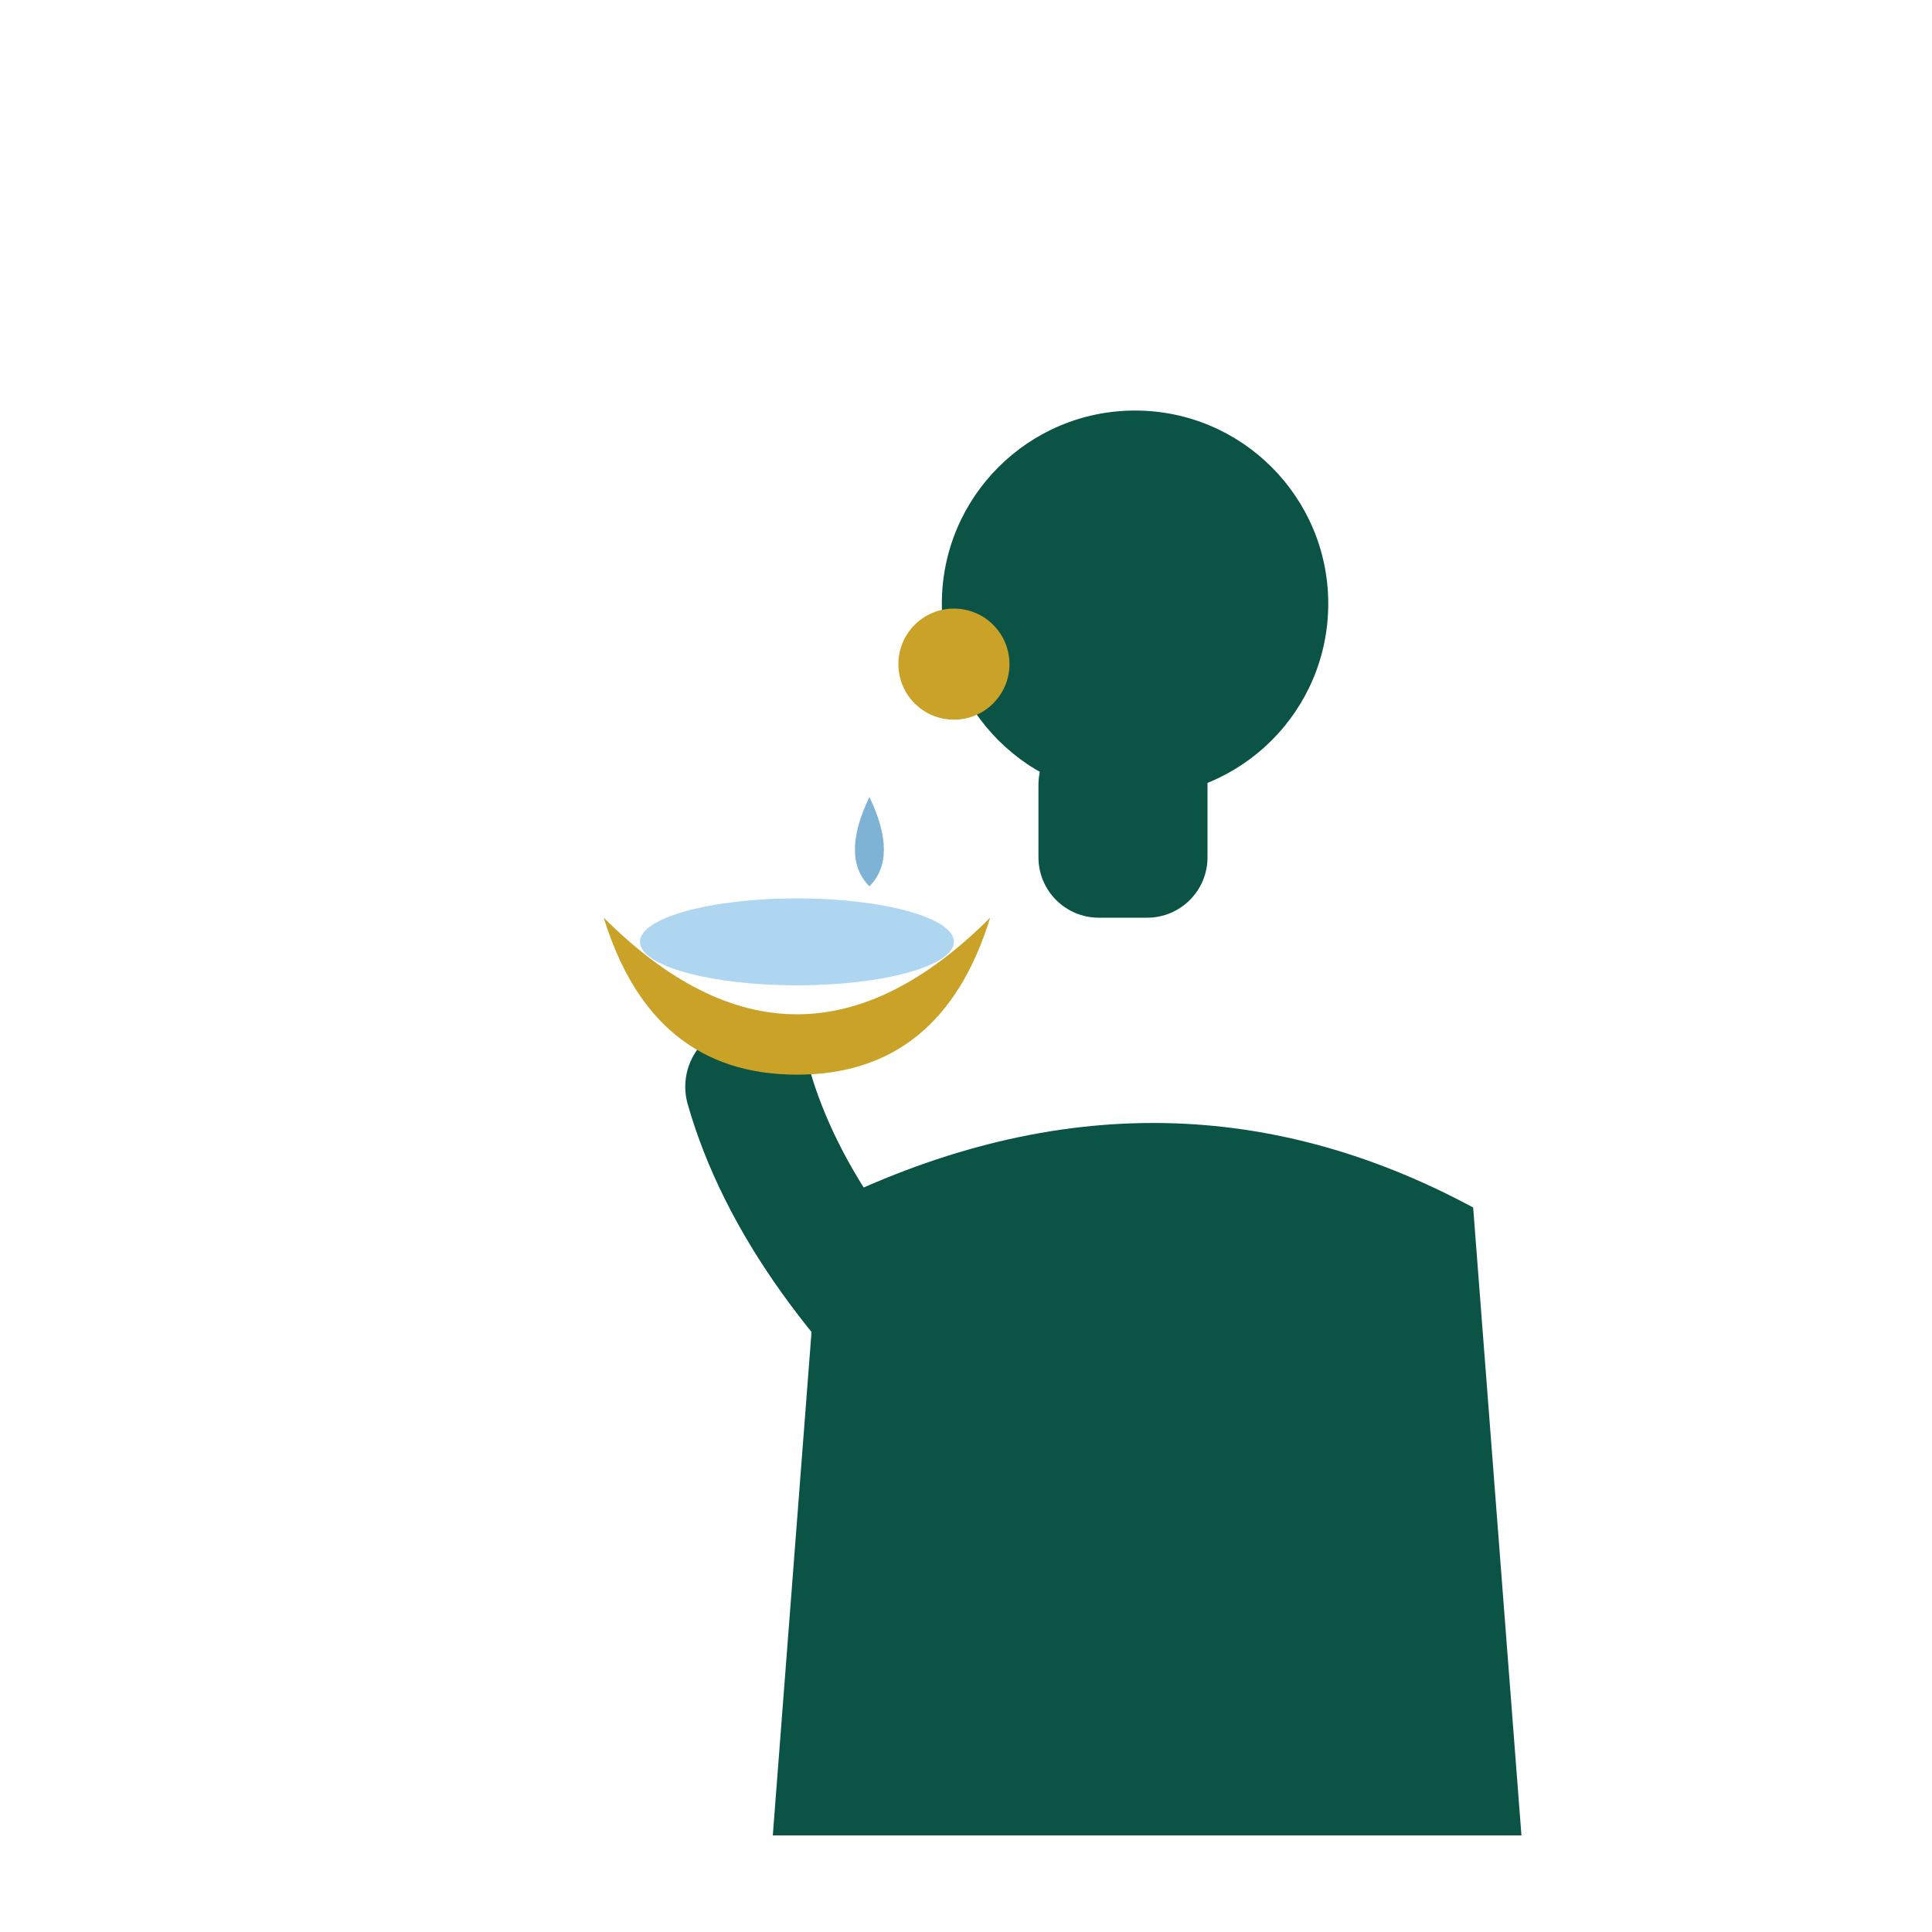
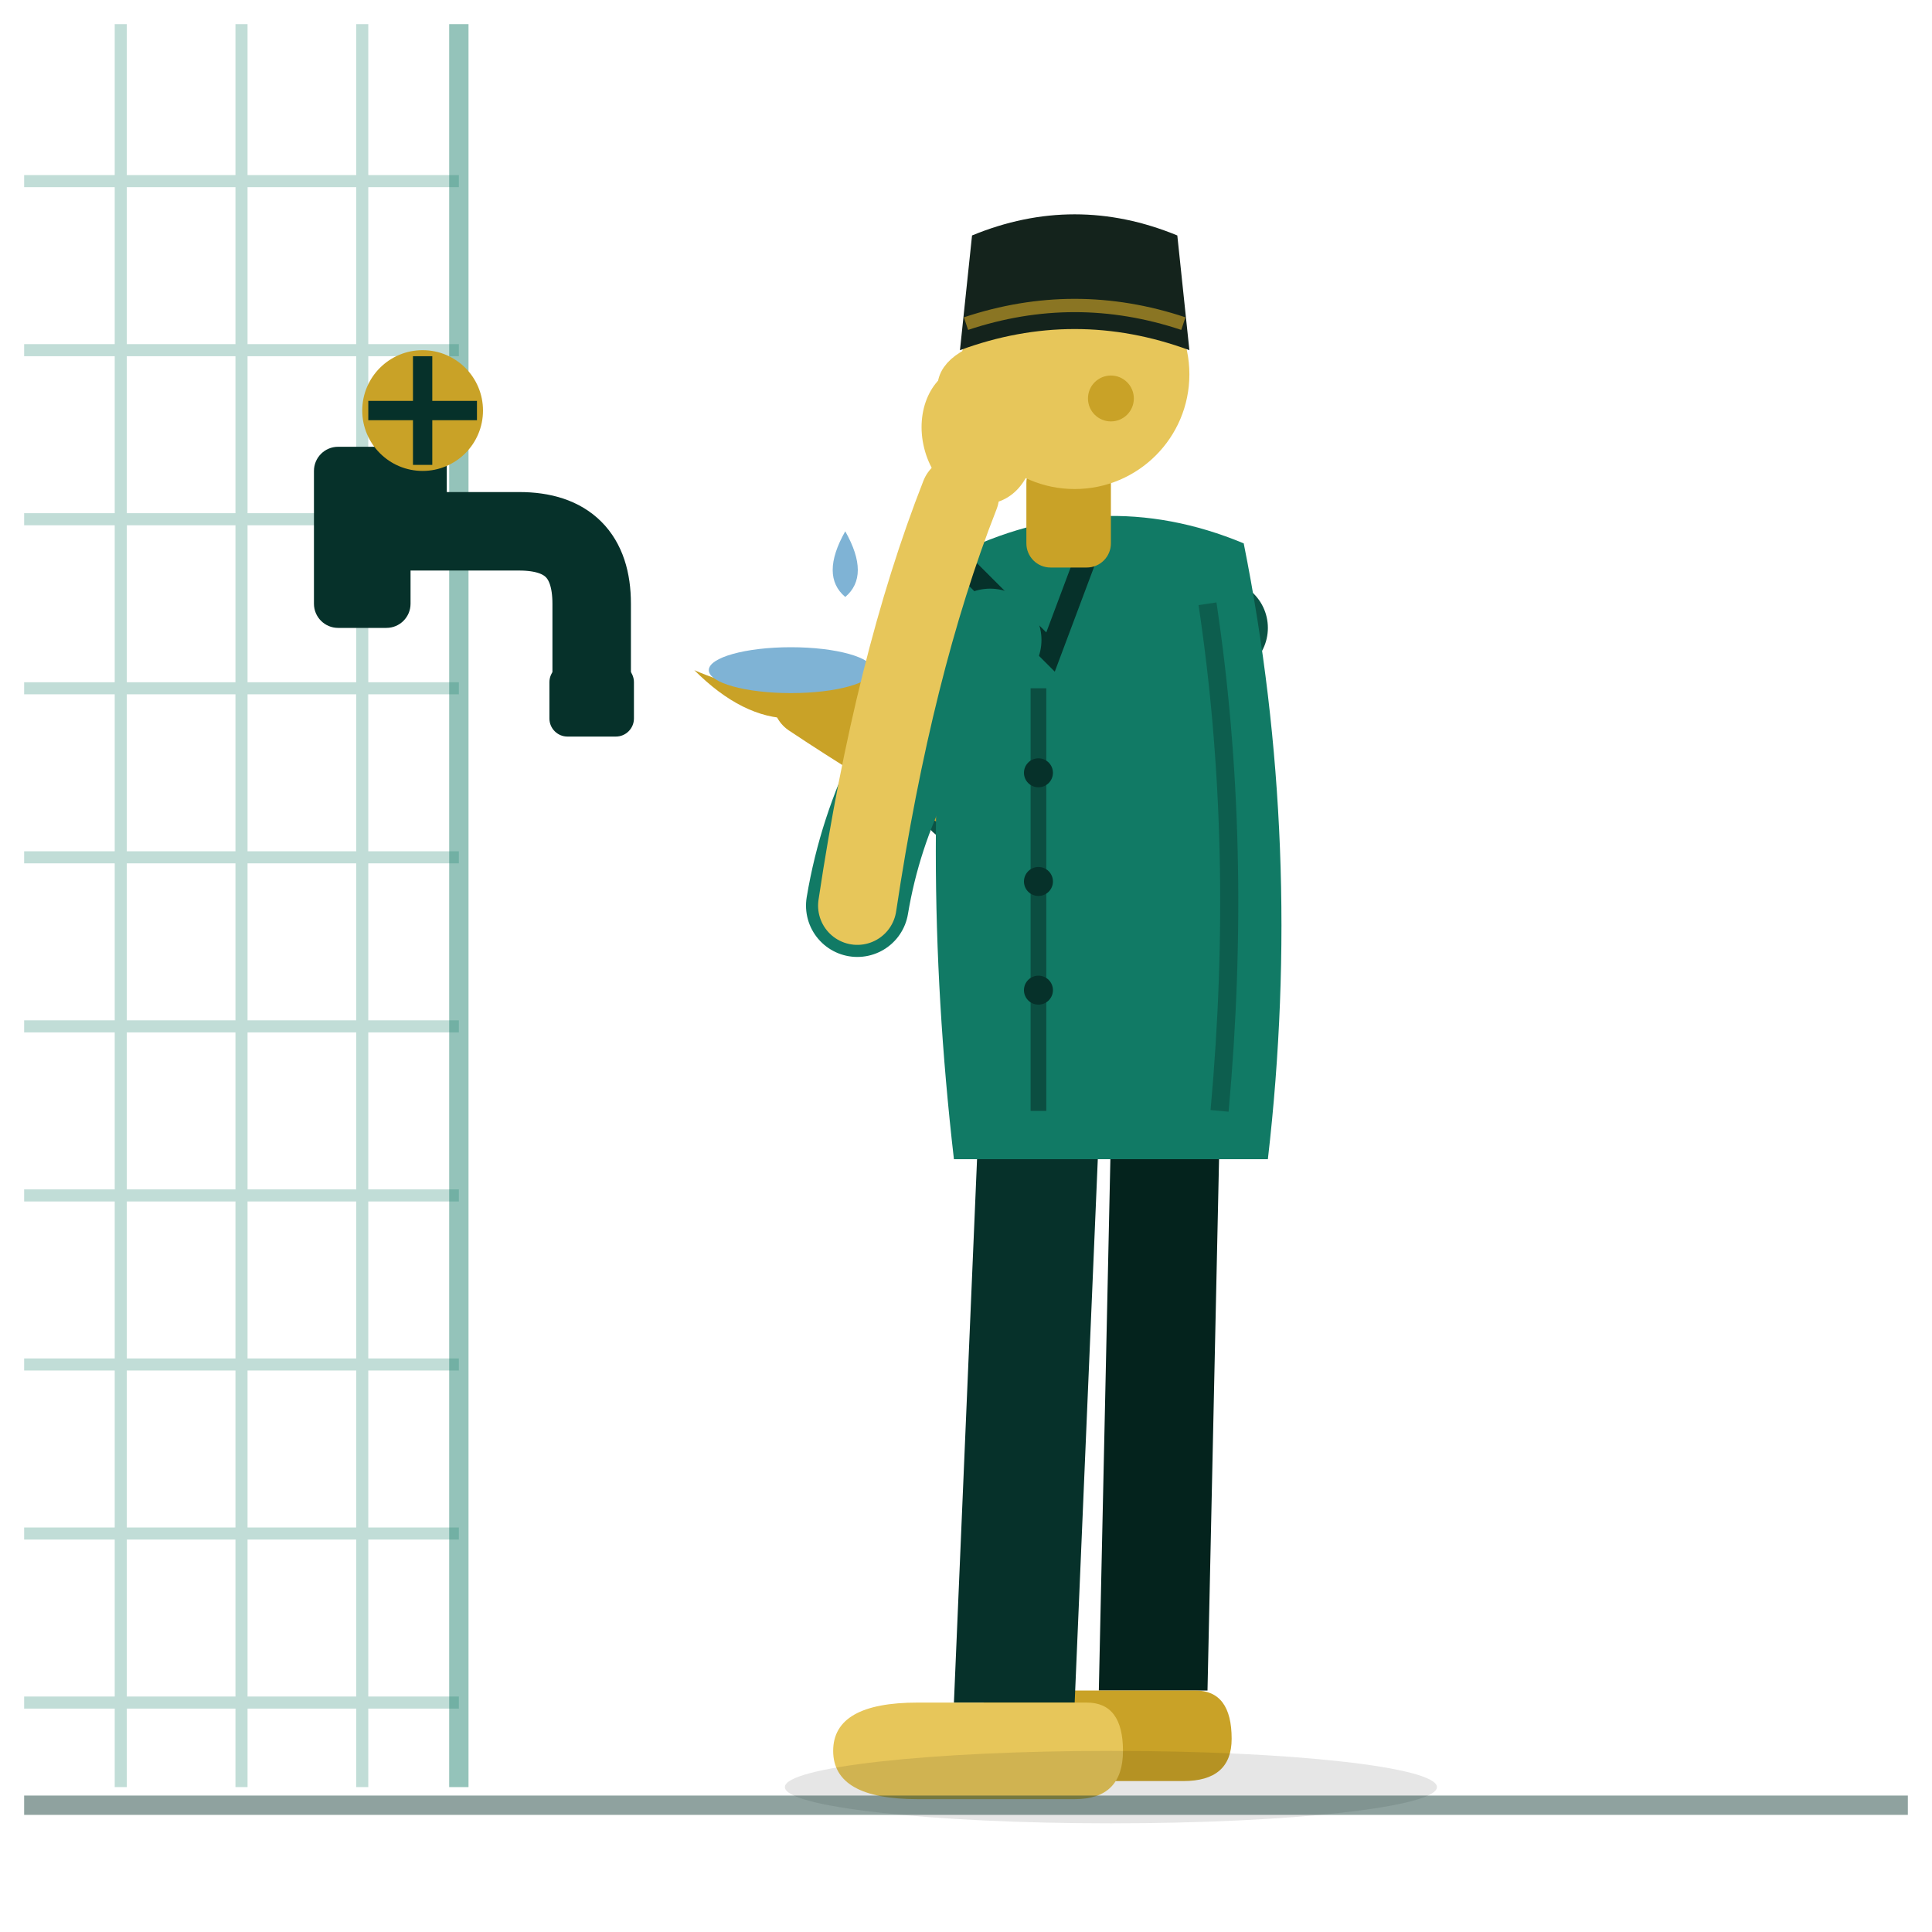
<svg xmlns="http://www.w3.org/2000/svg" viewBox="0 0 160 160">
-   <path d="M64 152 L68 100 Q96 86 122 100 L126 152 Z" fill="#0B5345" />
-   <rect x="86" y="60" width="14" height="16" rx="5" fill="#0B5345" />
-   <circle cx="94" cy="50" r="16" fill="#0B5345" />
-   <circle cx="79" cy="55" r="4.6" fill="#C9A227" />
-   <path d="M82 118 Q66 104 62 90" fill="none" stroke="#0B5345" stroke-width="10.5" stroke-linecap="round" />
-   <path d="M50 76 Q66 92 82 76 Q78 89 66 89 Q54 89 50 76 Z" fill="#C9A227" />
-   <ellipse cx="66" cy="78" rx="13" ry="3.6" fill="#AED6F1" />
-   <path d="M72 66 q-2.4 5 0 7.4 q2.4 -2.4 0 -7.4Z" fill="#7FB3D5" />
+   <g fill="none" stroke="#117A65" stroke-width="1" opacity="0.26">
+     <path d="M10 2 V148 M20 2 V148 M30 2 V148" />
+     <path d="M2 15 H38 M2 29 H38 M2 43 H38 M2 57 H38 M2 71 H38 M2 85 H38 M2 99 H38 M2 113 H38 M2 127 H38 M2 141 H38" />
+   </g>
+   <line x1="38" y1="2" x2="38" y2="148" stroke="#117A65" stroke-width="1.6" opacity="0.45" />
+   <rect x="26" y="37" width="8" height="15" rx="2" fill="#06312A" />
+   <path d="M30 44 H43 Q49 44 49 50 V57" fill="none" stroke="#06312A" stroke-width="6.5" stroke-linecap="round" />
+   <rect x="45.5" y="55" width="7" height="6" rx="1.5" fill="#06312A" />
+   <line x1="35" y1="44" x2="35" y2="37" stroke="#06312A" stroke-width="4" />
+   <circle cx="35" cy="34" r="5" fill="#C9A227" />
+   <path d="M30.5 34 H39.5 M35 29.5 V38.5" stroke="#06312A" stroke-width="1.6" />
+   <path d="M101 52 Q90 60 80 66" fill="none" stroke="#0B5345" stroke-width="8" stroke-linecap="round" />
+   <path d="M80 66 Q73 62 67 58" fill="none" stroke="#C9A227" stroke-width="6" stroke-linecap="round" />
+   <polygon points="92,94 101,94 100,140 91,140" fill="#04231D" />
+   <path d="M99 140 L86 140 Q80 140 80 144 Q80 147.5 87 147.5 L98 147.5 Q102 147.5 102 144 Q102 140 99 140 Z" fill="#C9A227" />
+   <polygon points="81,94 91,94 89,141 79,141" fill="#06312A" />
+   <path d="M90 141 L76 141 Q69 141 69 145 Q69 149 76 149 L89 149 Q93 149 93 145 Q93 141 90 141 Z" fill="#E7C65A" />
+   <path d="M79 46 Q76 70 79 96 L105 96 Q108 70 103 45 Q91 40 79 46 Z" fill="#117A65" />
+   <path d="M80 47 L87 54 L90 46" fill="none" stroke="#06312A" stroke-width="1.8" />
+   <line x1="86" y1="57" x2="86" y2="92" stroke="#06312A" stroke-width="1.3" opacity="0.6" />
+   <circle cx="86" cy="64" r="1.2" fill="#06312A" />
+   <circle cx="86" cy="73" r="1.2" fill="#06312A" />
+   <circle cx="86" cy="82" r="1.2" fill="#06312A" />
+   <path d="M100 50 Q103 70 101 92" fill="none" stroke="#0B5345" stroke-width="1.5" opacity="0.7" />
+   <rect x="85" y="38" width="7" height="9" rx="2" fill="#C9A227" />
+   <circle cx="89" cy="31" r="9.5" fill="#E7C65A" />
+   <path d="M80.5 30 q-3 1.6 -0.6 4.2" fill="none" stroke="#E7C65A" stroke-width="2.4" stroke-linecap="round" />
+   <circle cx="92" cy="33" r="1.9" fill="#C9A227" />
+   <path d="M79.5 29 L80.5 19.5 Q89 16 97.5 19.5 L98.5 29 Q89 25.5 79.5 29 Z" fill="#14231C" />
+   <path d="M80 26.8 Q89 23.8 98 26.8" fill="none" stroke="#C9A227" stroke-width="1.1" opacity="0.65" />
+   <path d="M57.5 55.5 Q65.5 63.5 73.5 55.5 Q65.5 59 57.5 55.5 Z" fill="#C9A227" />
+   <ellipse cx="65.5" cy="55.5" rx="6.8" ry="1.9" fill="#7FB3D5" />
+   <path d="M82 53 Q73 63 71 75" fill="none" stroke="#117A65" stroke-width="8.5" stroke-linecap="round" />
+   <path d="M71 75 Q74 55 79.5 41" fill="none" stroke="#E7C65A" stroke-width="6.5" stroke-linecap="round" />
+   <ellipse cx="81" cy="36" rx="4.6" ry="5.8" fill="#E7C65A" transform="rotate(-14 81 36)" />
+   <path d="M70 44 q2.08 3.68 0 5.44 q-2.08 -1.76 0 -5.44 Z" fill="#7FB3D5" />
+   <ellipse cx="92" cy="148" rx="27" ry="3" fill="#000" opacity="0.10" />
+   <line x1="2" y1="149.5" x2="158" y2="149.5" stroke="#06312A" stroke-width="1.6" opacity="0.45" />
</svg>
